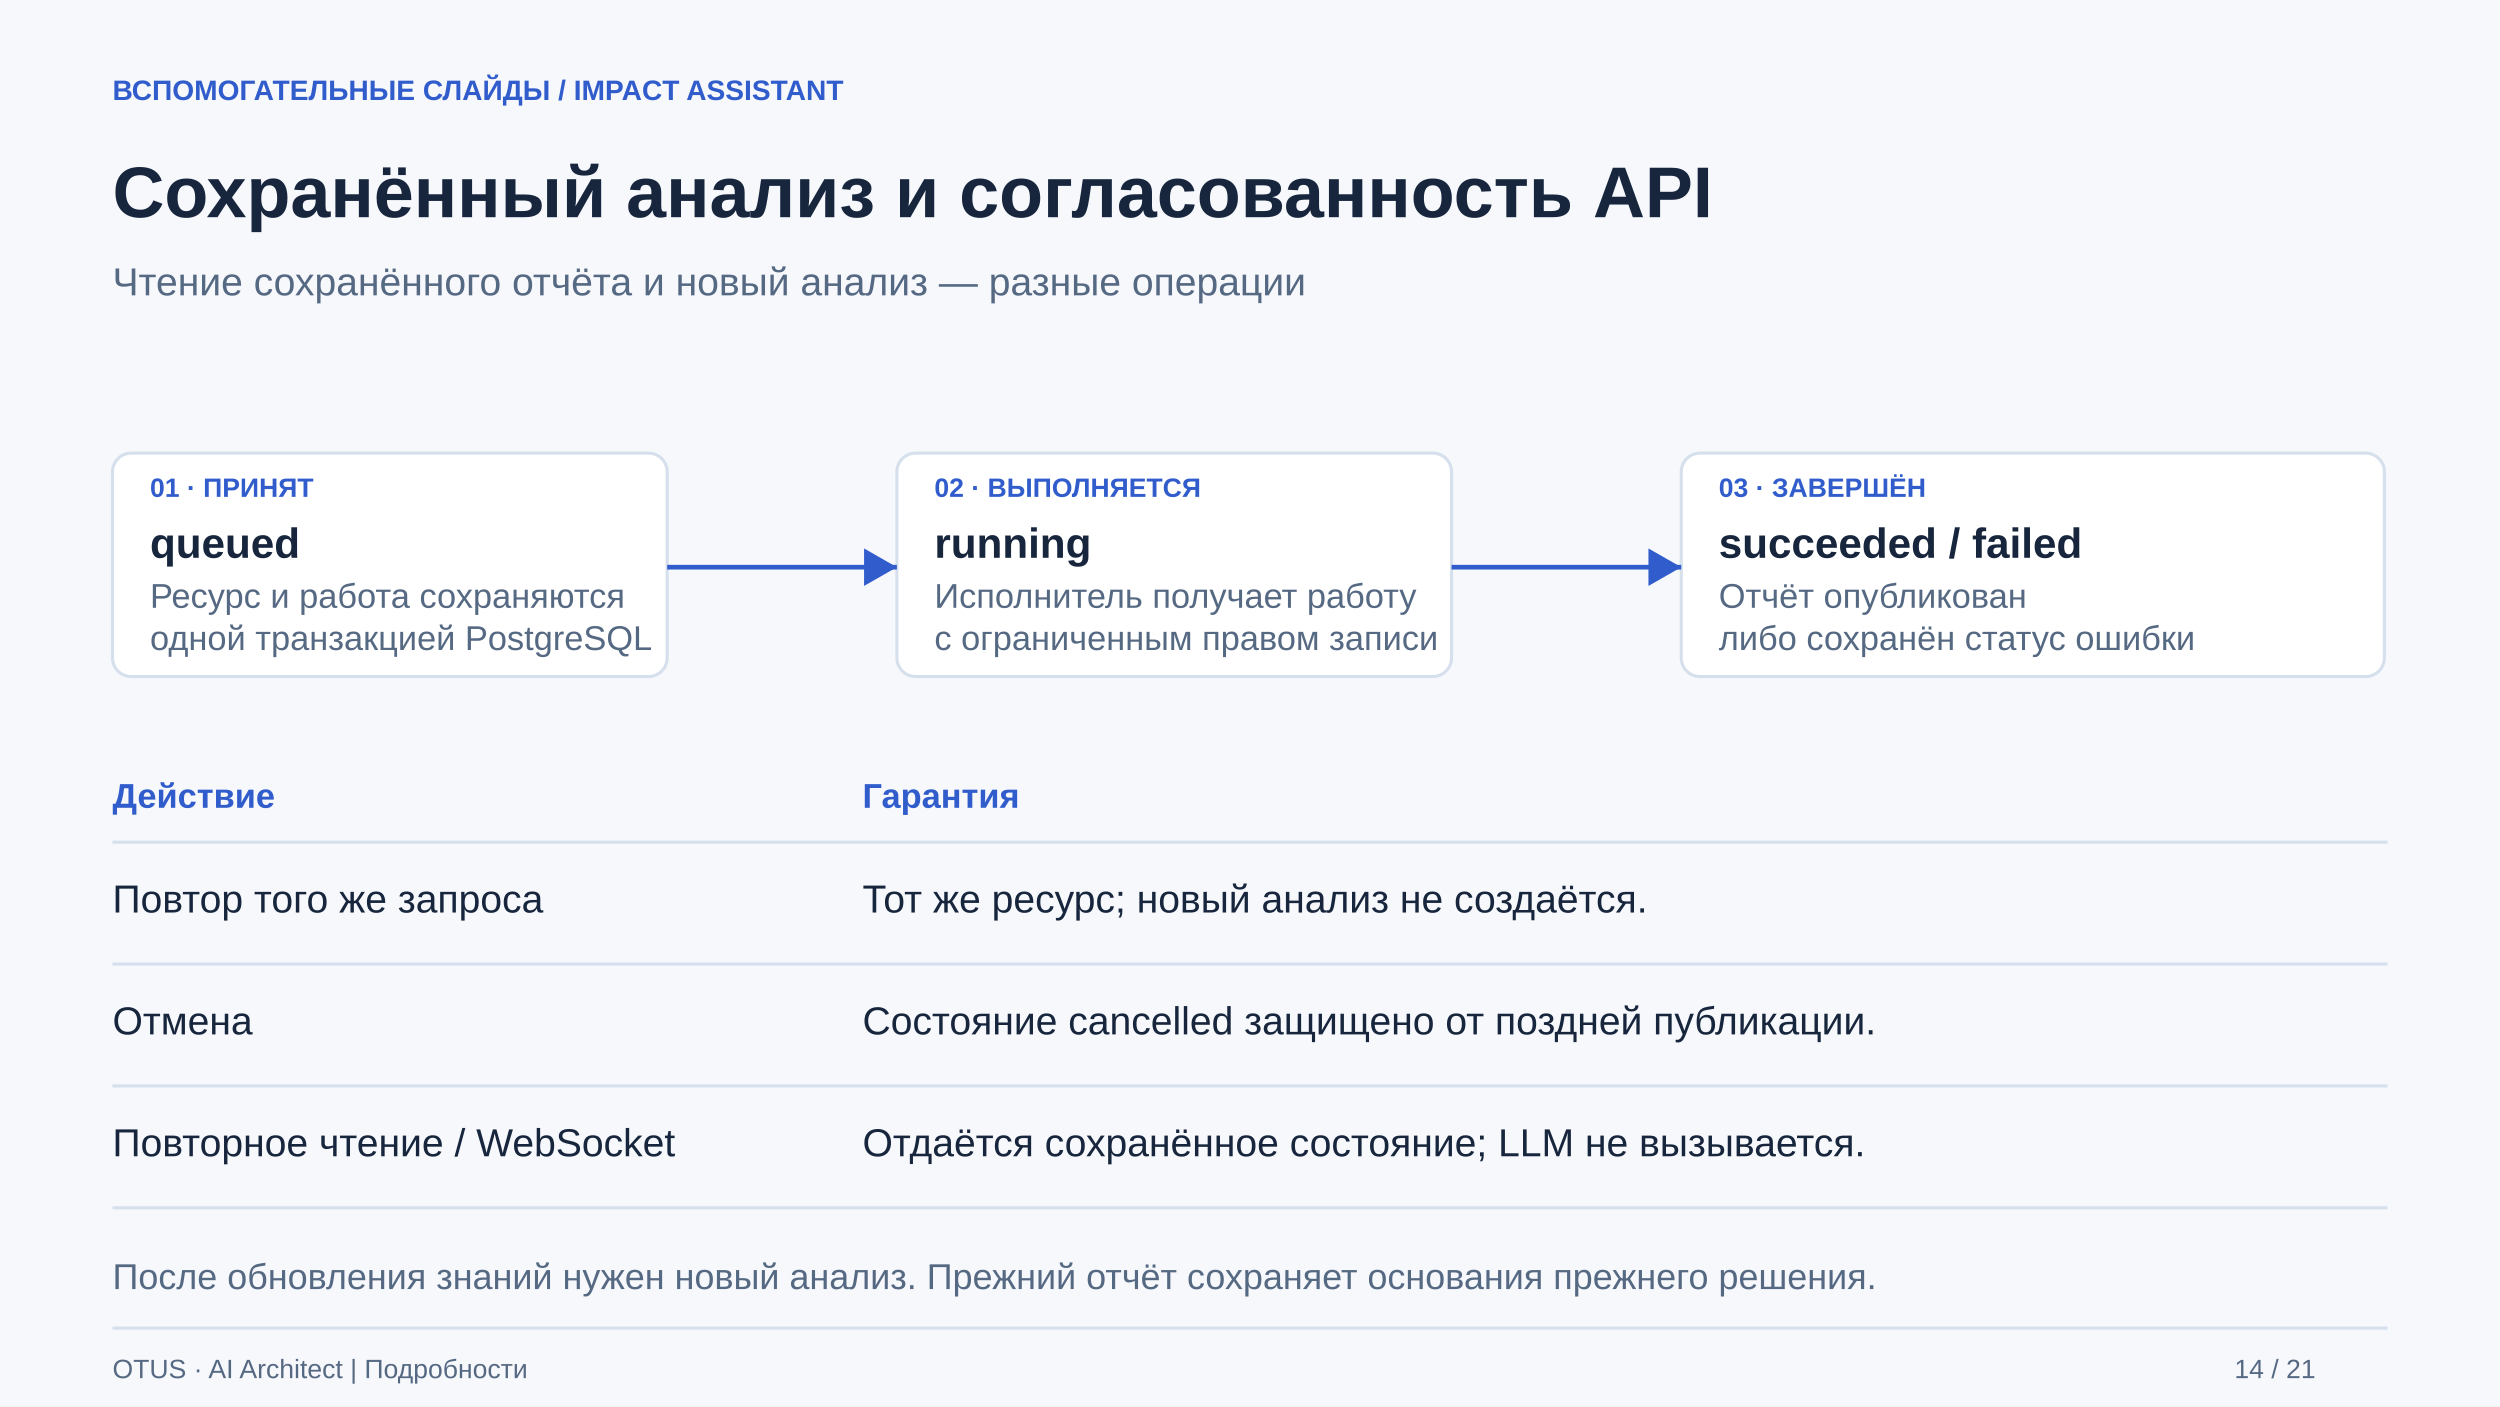
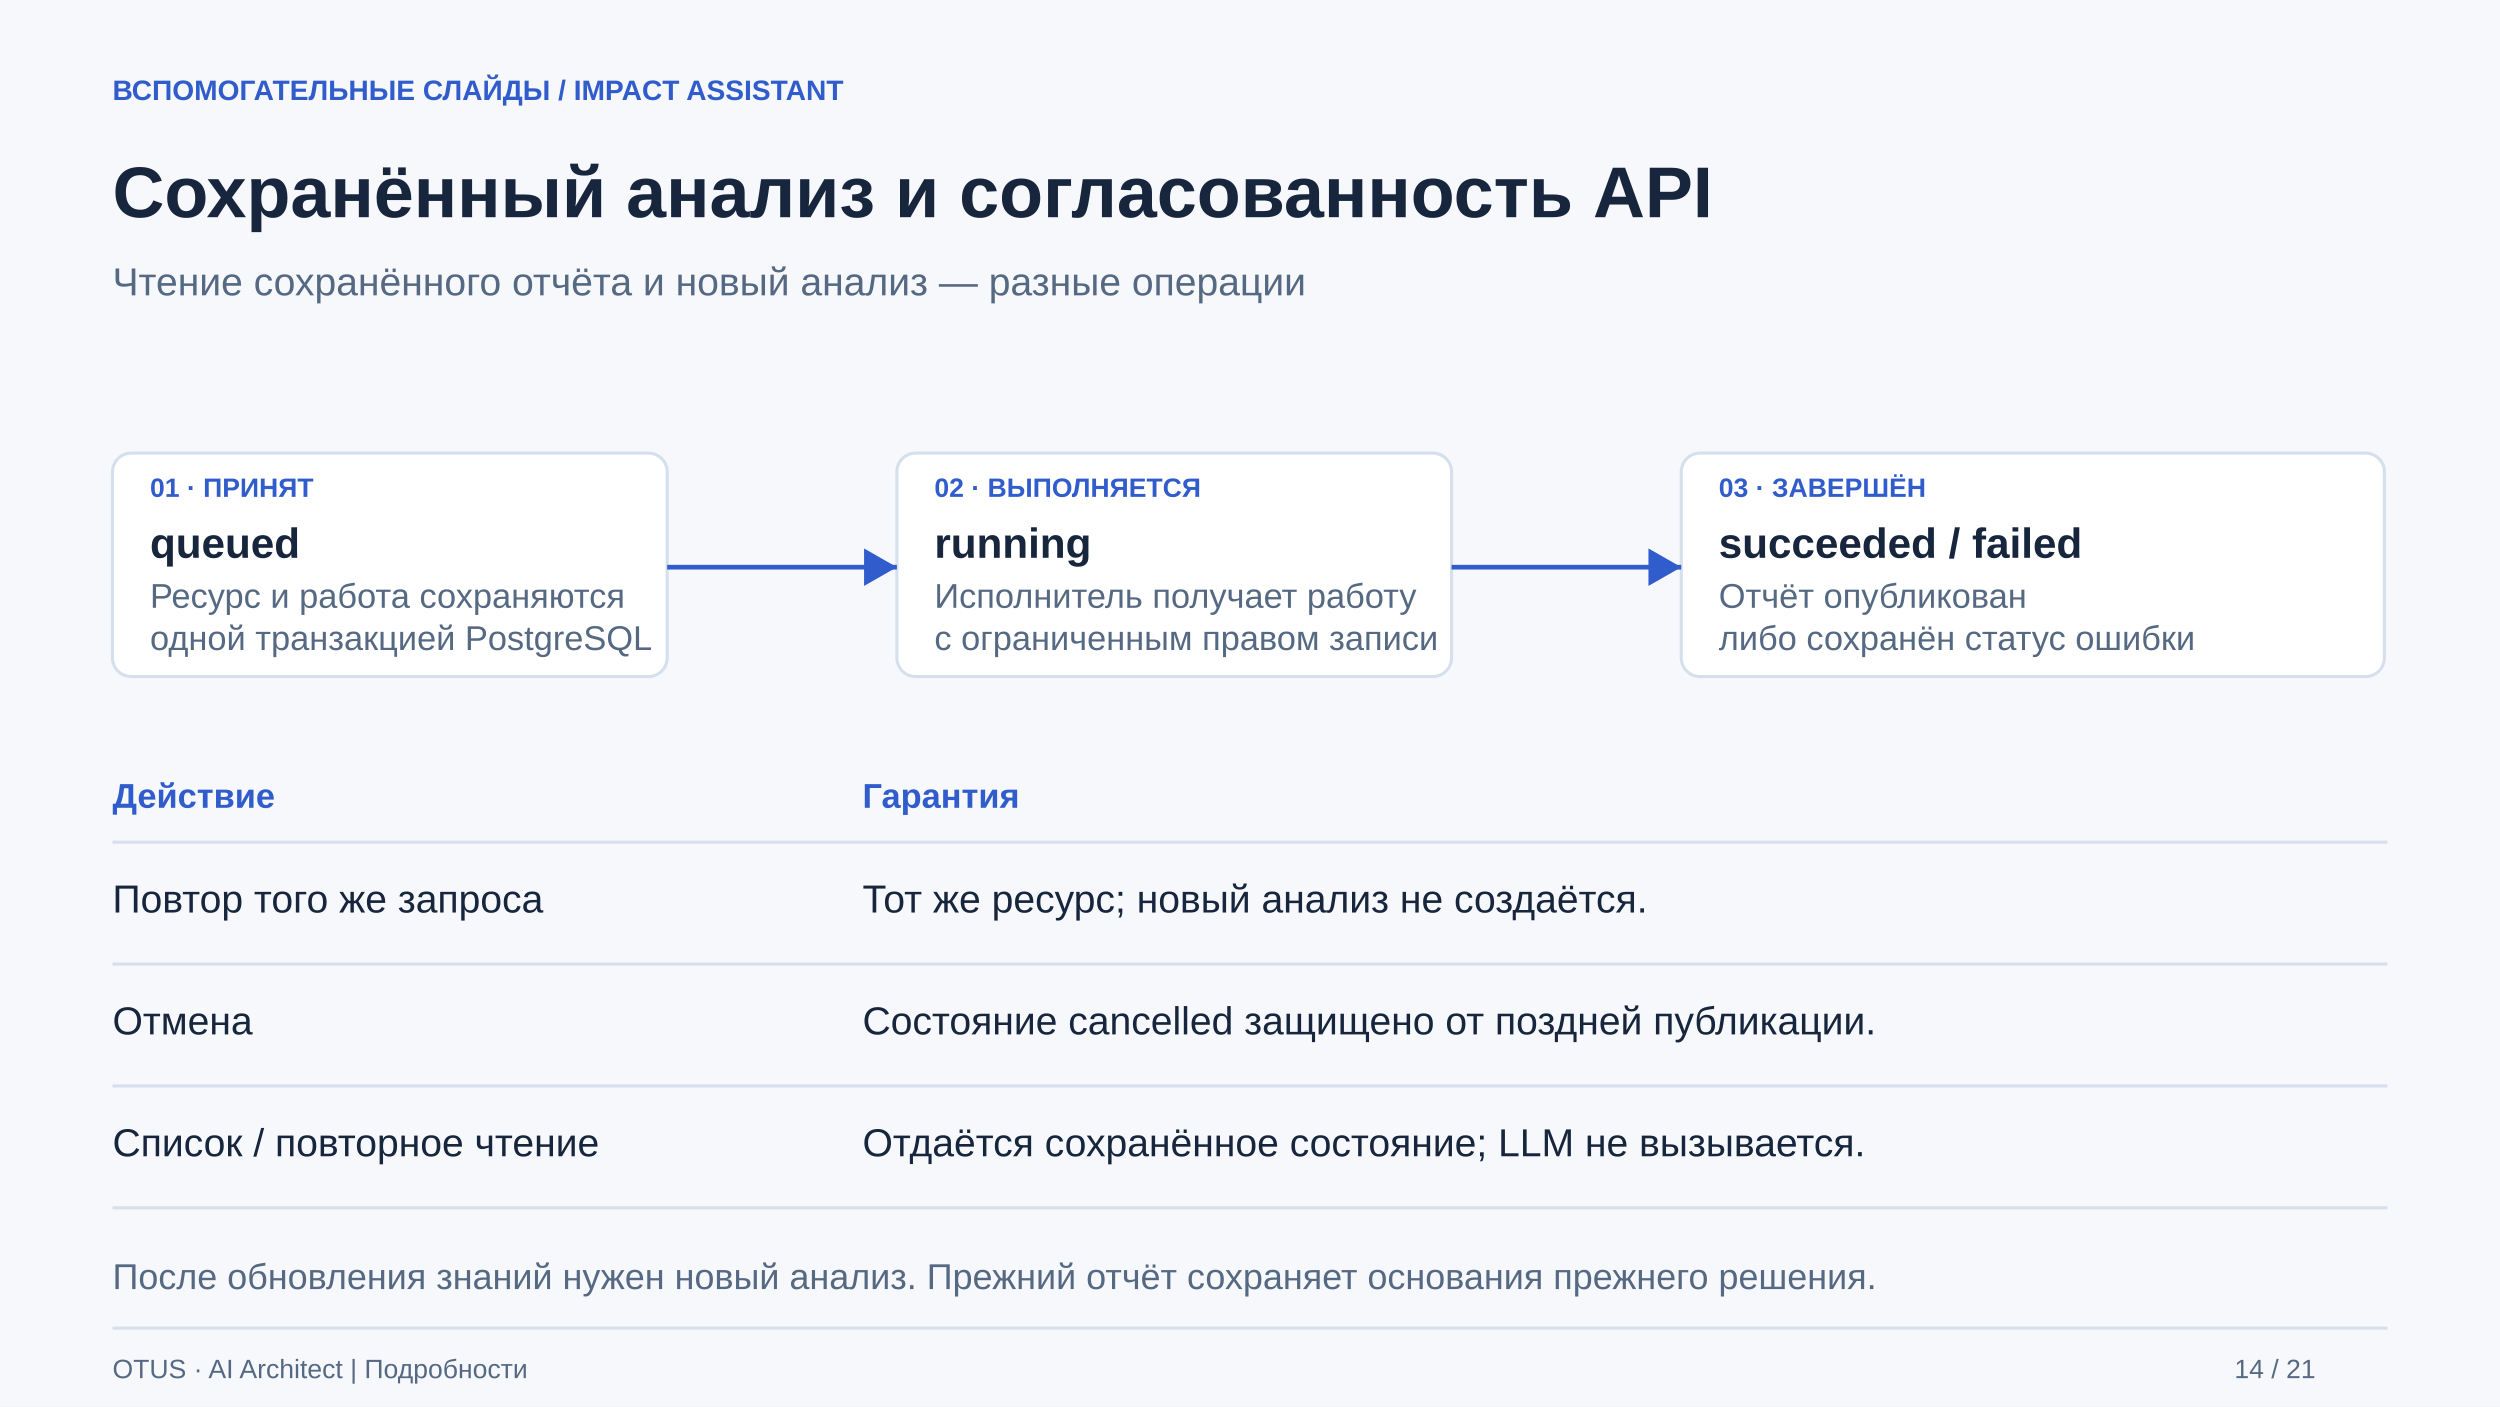
<svg xmlns="http://www.w3.org/2000/svg" width="1600" height="900" viewBox="0 0 1600 900" role="img" aria-labelledby="title desc">
  <defs>
    <marker id="arrow" markerWidth="10" markerHeight="10" refX="8" refY="5" orient="auto">
      <path d="M1 1L8 5L1 9Z" fill="#315CCB" />
    </marker>
  </defs>
  <g font-family="Arial, sans-serif">
    <rect width="1600" height="900" fill="#F6F8FC" />
    <text x="72" y="64" font-size="18" fill="#315CCB" font-weight="700">ВСПОМОГАТЕЛЬНЫЕ СЛАЙДЫ  /  IMPACT ASSISTANT</text>
    <text x="72" y="139" font-size="46" fill="#17263D" font-weight="700">Сохранённый анализ и согласованность API</text>
    <text x="72" y="189" font-size="25" fill="#566983" font-weight="400">Чтение сохранённого отчёта и новый анализ — разные операции</text>
    <rect x="72" y="290" width="355" height="143" rx="12" fill="#FFFFFF" stroke="#D6E0ED" stroke-width="2" />
    <text x="96" y="318" font-size="17" fill="#315CCB" font-weight="700">01 · ПРИНЯТ</text>
    <text x="96" y="357" font-size="27" fill="#17263D" font-weight="700">queued</text>
    <text x="96" y="389" font-size="22" fill="#566983" font-weight="400">Ресурс и работа сохраняются</text>
    <text x="96" y="416" font-size="22" fill="#566983" font-weight="400">одной транзакцией PostgreSQL</text>
    <rect x="574" y="290" width="355" height="143" rx="12" fill="#FFFFFF" stroke="#D6E0ED" stroke-width="2" />
    <text x="598" y="318" font-size="17" fill="#315CCB" font-weight="700">02 · ВЫПОЛНЯЕТСЯ</text>
    <text x="598" y="357" font-size="27" fill="#17263D" font-weight="700">running</text>
    <text x="598" y="389" font-size="22" fill="#566983" font-weight="400">Исполнитель получает работу</text>
    <text x="598" y="416" font-size="22" fill="#566983" font-weight="400">с ограниченным правом записи</text>
    <rect x="1076" y="290" width="450" height="143" rx="12" fill="#FFFFFF" stroke="#D6E0ED" stroke-width="2" />
    <text x="1100" y="318" font-size="17" fill="#315CCB" font-weight="700">03 · ЗАВЕРШЁН</text>
    <text x="1100" y="357" font-size="27" fill="#17263D" font-weight="700">succeeded / failed</text>
    <text x="1100" y="389" font-size="22" fill="#566983" font-weight="400">Отчёт опубликован</text>
    <text x="1100" y="416" font-size="22" fill="#566983" font-weight="400">либо сохранён статус ошибки</text>
    <path d="M427 363H574" fill="none" stroke="#315CCB" stroke-width="3" marker-end="url(#arrow)" />
    <path d="M929 363H1076" fill="none" stroke="#315CCB" stroke-width="3" marker-end="url(#arrow)" />
    <text x="72" y="517" font-size="22" fill="#315CCB" font-weight="700">Действие</text>
    <text x="552" y="517" font-size="22" fill="#315CCB" font-weight="700">Гарантия</text>
    <path d="M72 539h1456" stroke="#D6E0ED" stroke-width="2" />
    <text x="72" y="584" font-size="25" fill="#17263D" font-weight="400">Повтор того же запроса</text>
    <text x="552" y="584" font-size="25" fill="#17263D" font-weight="400">Тот же ресурс; новый анализ не создаётся.</text>
    <path d="M72 617h1456" stroke="#D6E0ED" stroke-width="2" />
    <text x="72" y="662" font-size="25" fill="#17263D" font-weight="400">Отмена</text>
    <text x="552" y="662" font-size="25" fill="#17263D" font-weight="400">Состояние cancelled защищено от поздней публикации.</text>
    <path d="M72 695h1456" stroke="#D6E0ED" stroke-width="2" />
-     <text x="72" y="740" font-size="25" fill="#17263D" font-weight="400">Повторное чтение / WebSocket</text>
+     <text x="72" y="740" font-size="25" fill="#17263D" font-weight="400">Список / повторное чтение</text>
    <text x="552" y="740" font-size="25" fill="#17263D" font-weight="400">Отдаётся сохранённое состояние; LLM не вызывается.</text>
    <path d="M72 773h1456" stroke="#D6E0ED" stroke-width="2" />
    <text x="72" y="825" font-size="23" fill="#566983" font-weight="400">После обновления знаний нужен новый анализ. Прежний отчёт сохраняет основания прежнего решения.</text>
    <path d="M72 850h1456" stroke="#D6E0ED" stroke-width="2" />
    <text x="72" y="882" font-size="17" fill="#566983" font-weight="400">OTUS · AI Architect   |   Подробности</text>
    <text x="1430" y="882" font-size="17" fill="#566983" font-weight="400">14 / 21</text>
  </g>
</svg>
